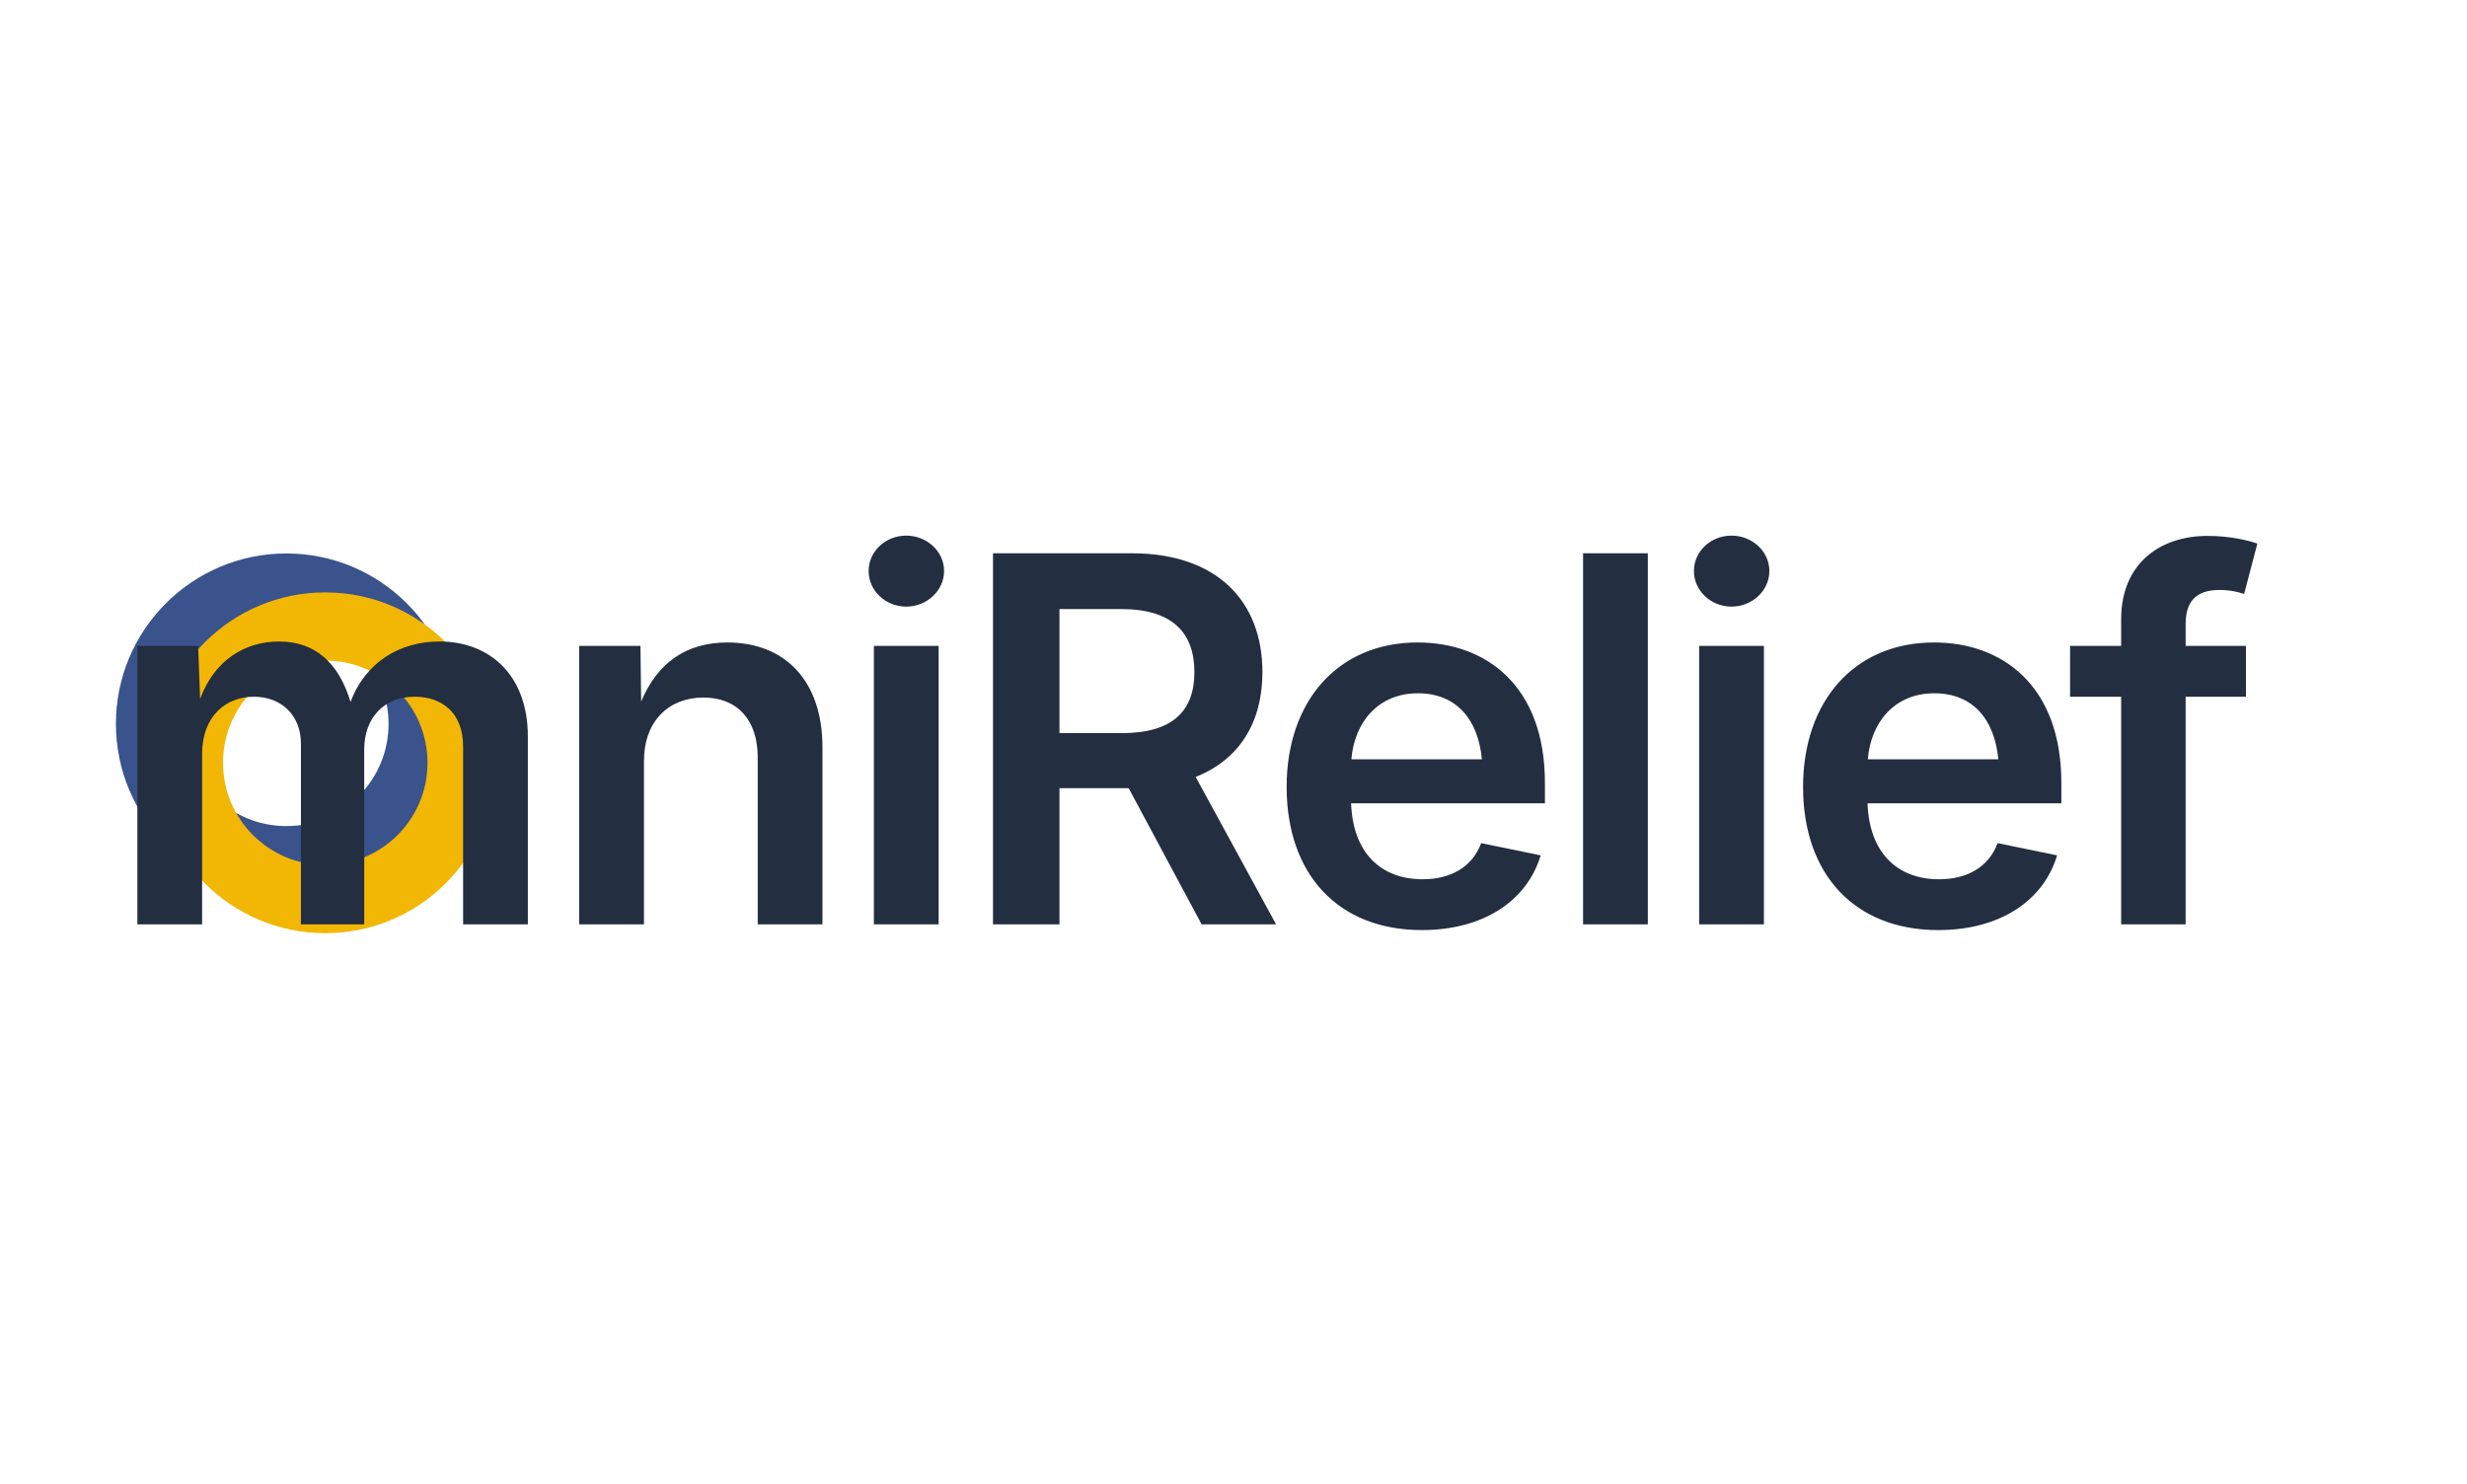
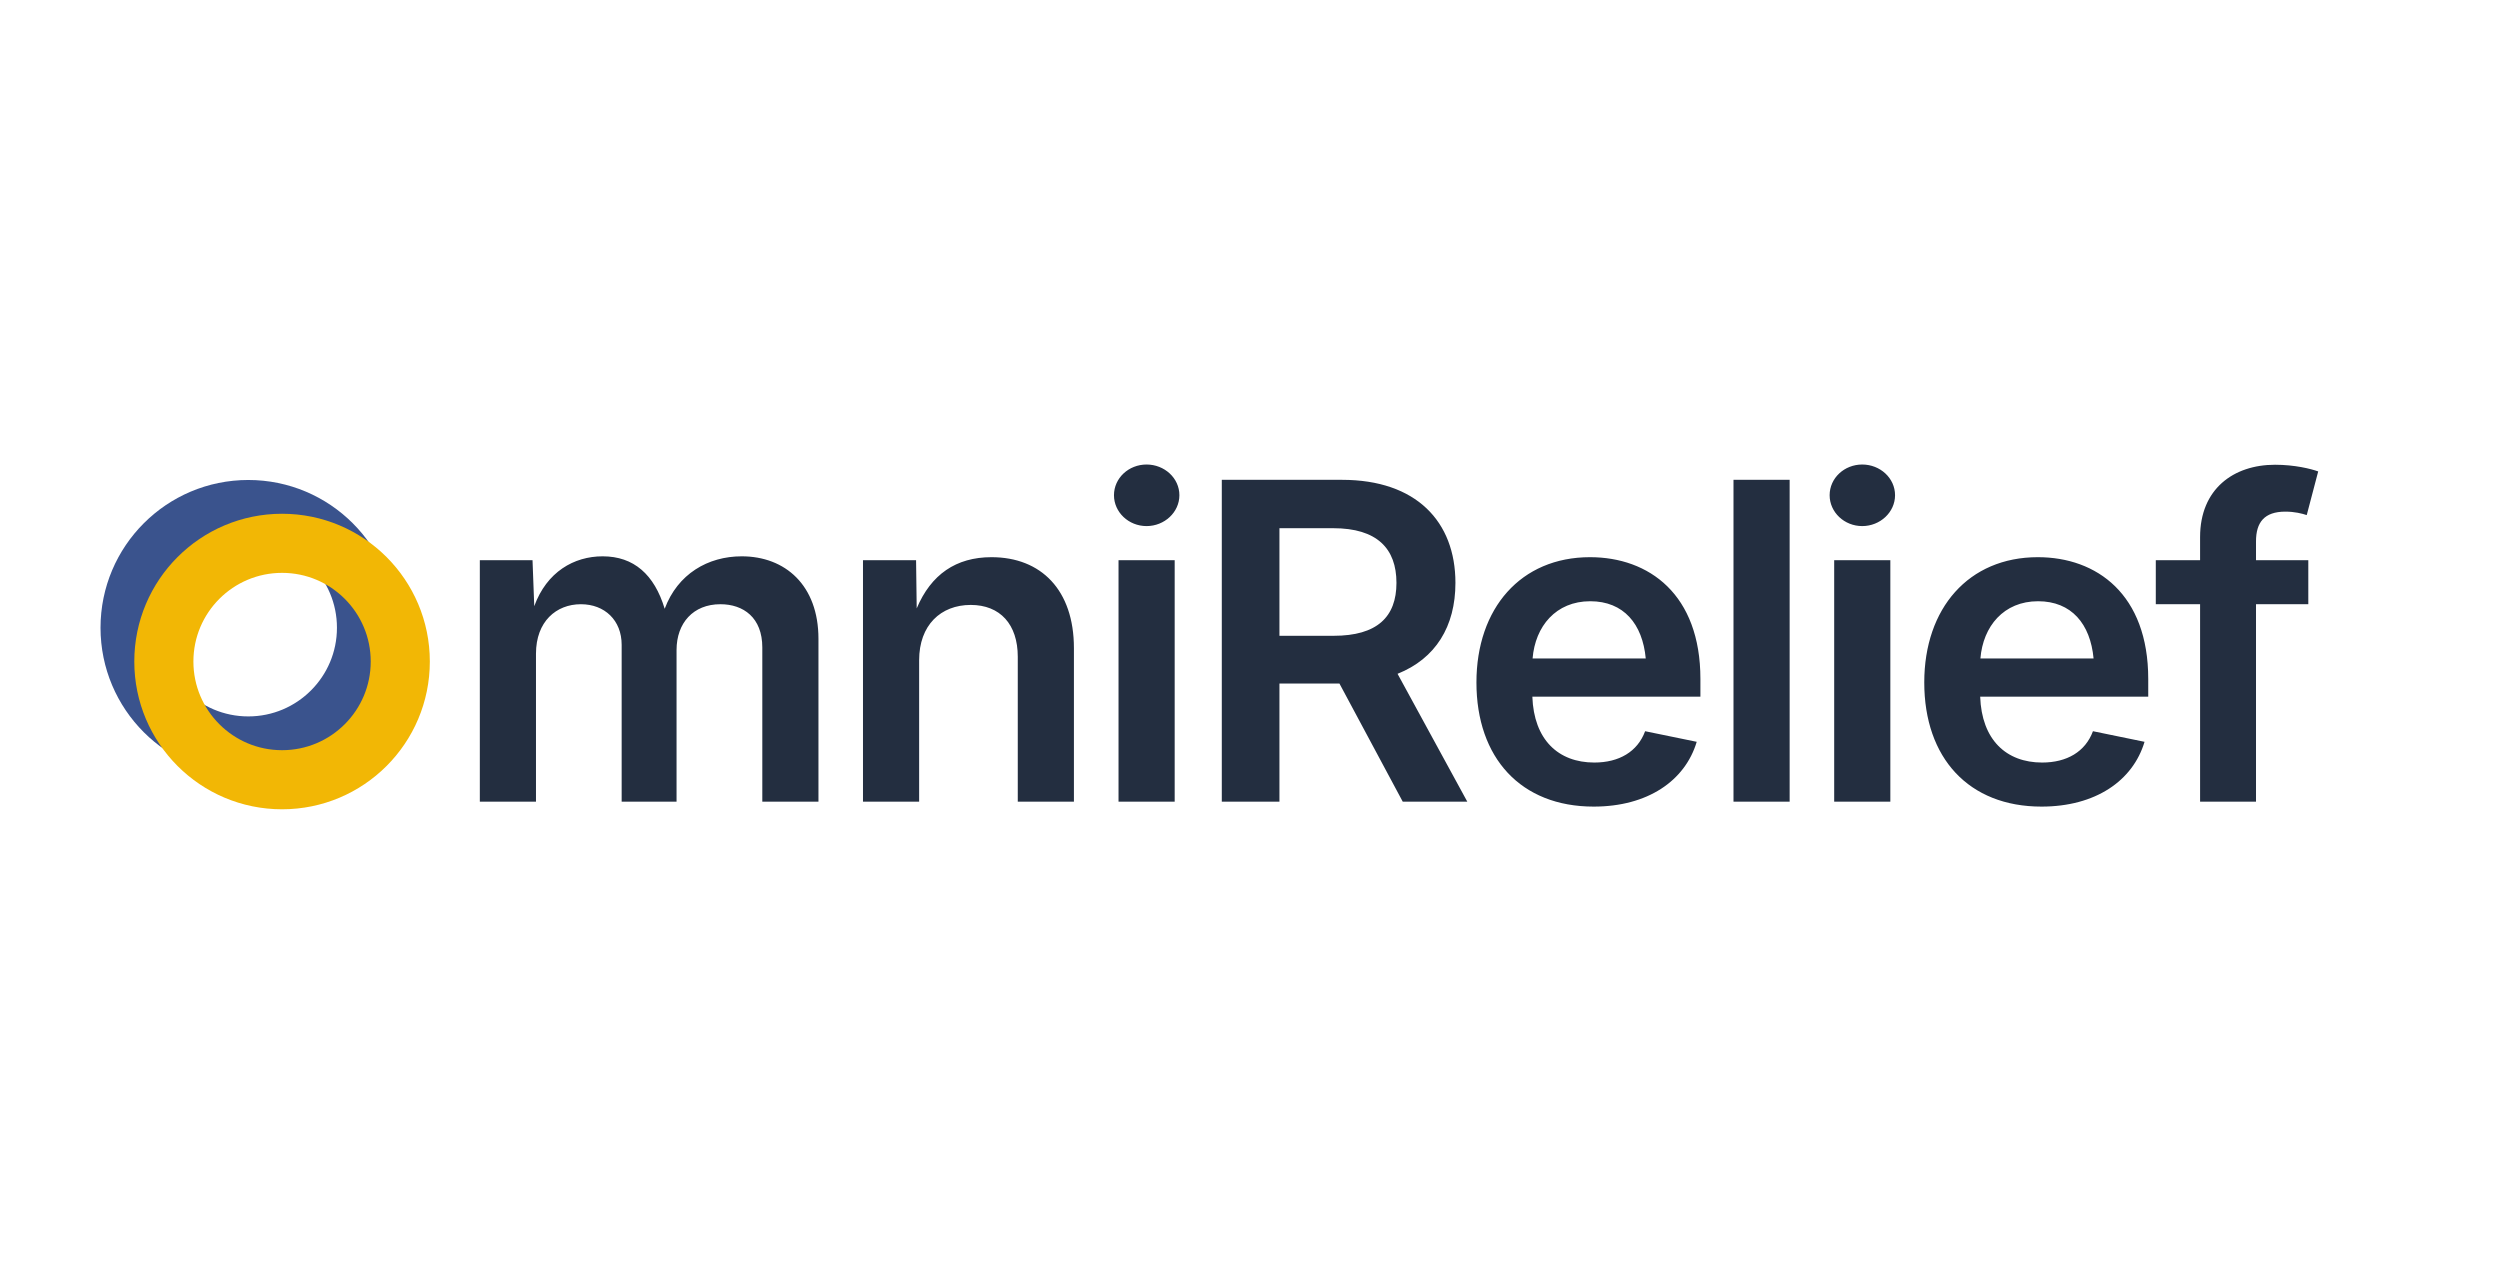
- <svg xmlns="http://www.w3.org/2000/svg" viewBox="0 0 425.64 256">
+ <svg xmlns="http://www.w3.org/2000/svg" viewBox="0 0 497.41 256">
  <g>
    <g transform="translate(-1.00,74.50) scale(0.42)">
      <circle cx="120" cy="120" r="56" fill="none" stroke="#3A538D" stroke-width="28" />
      <circle cx="136" cy="136" r="56" fill="none" stroke="#F2B705" stroke-width="28" />
    </g>
-     <text x="17.76" y="159.5" font-family="Inter, system-ui, sans-serif" font-size="88" font-weight="600" letter-spacing="-3" fill="#232E40">mniRelief</text>
+     <text x="89.53" y="159.5" font-family="Inter, system-ui, sans-serif" font-size="88" font-weight="600" letter-spacing="-3" fill="#232E40">mniRelief</text>
  </g>
</svg>
